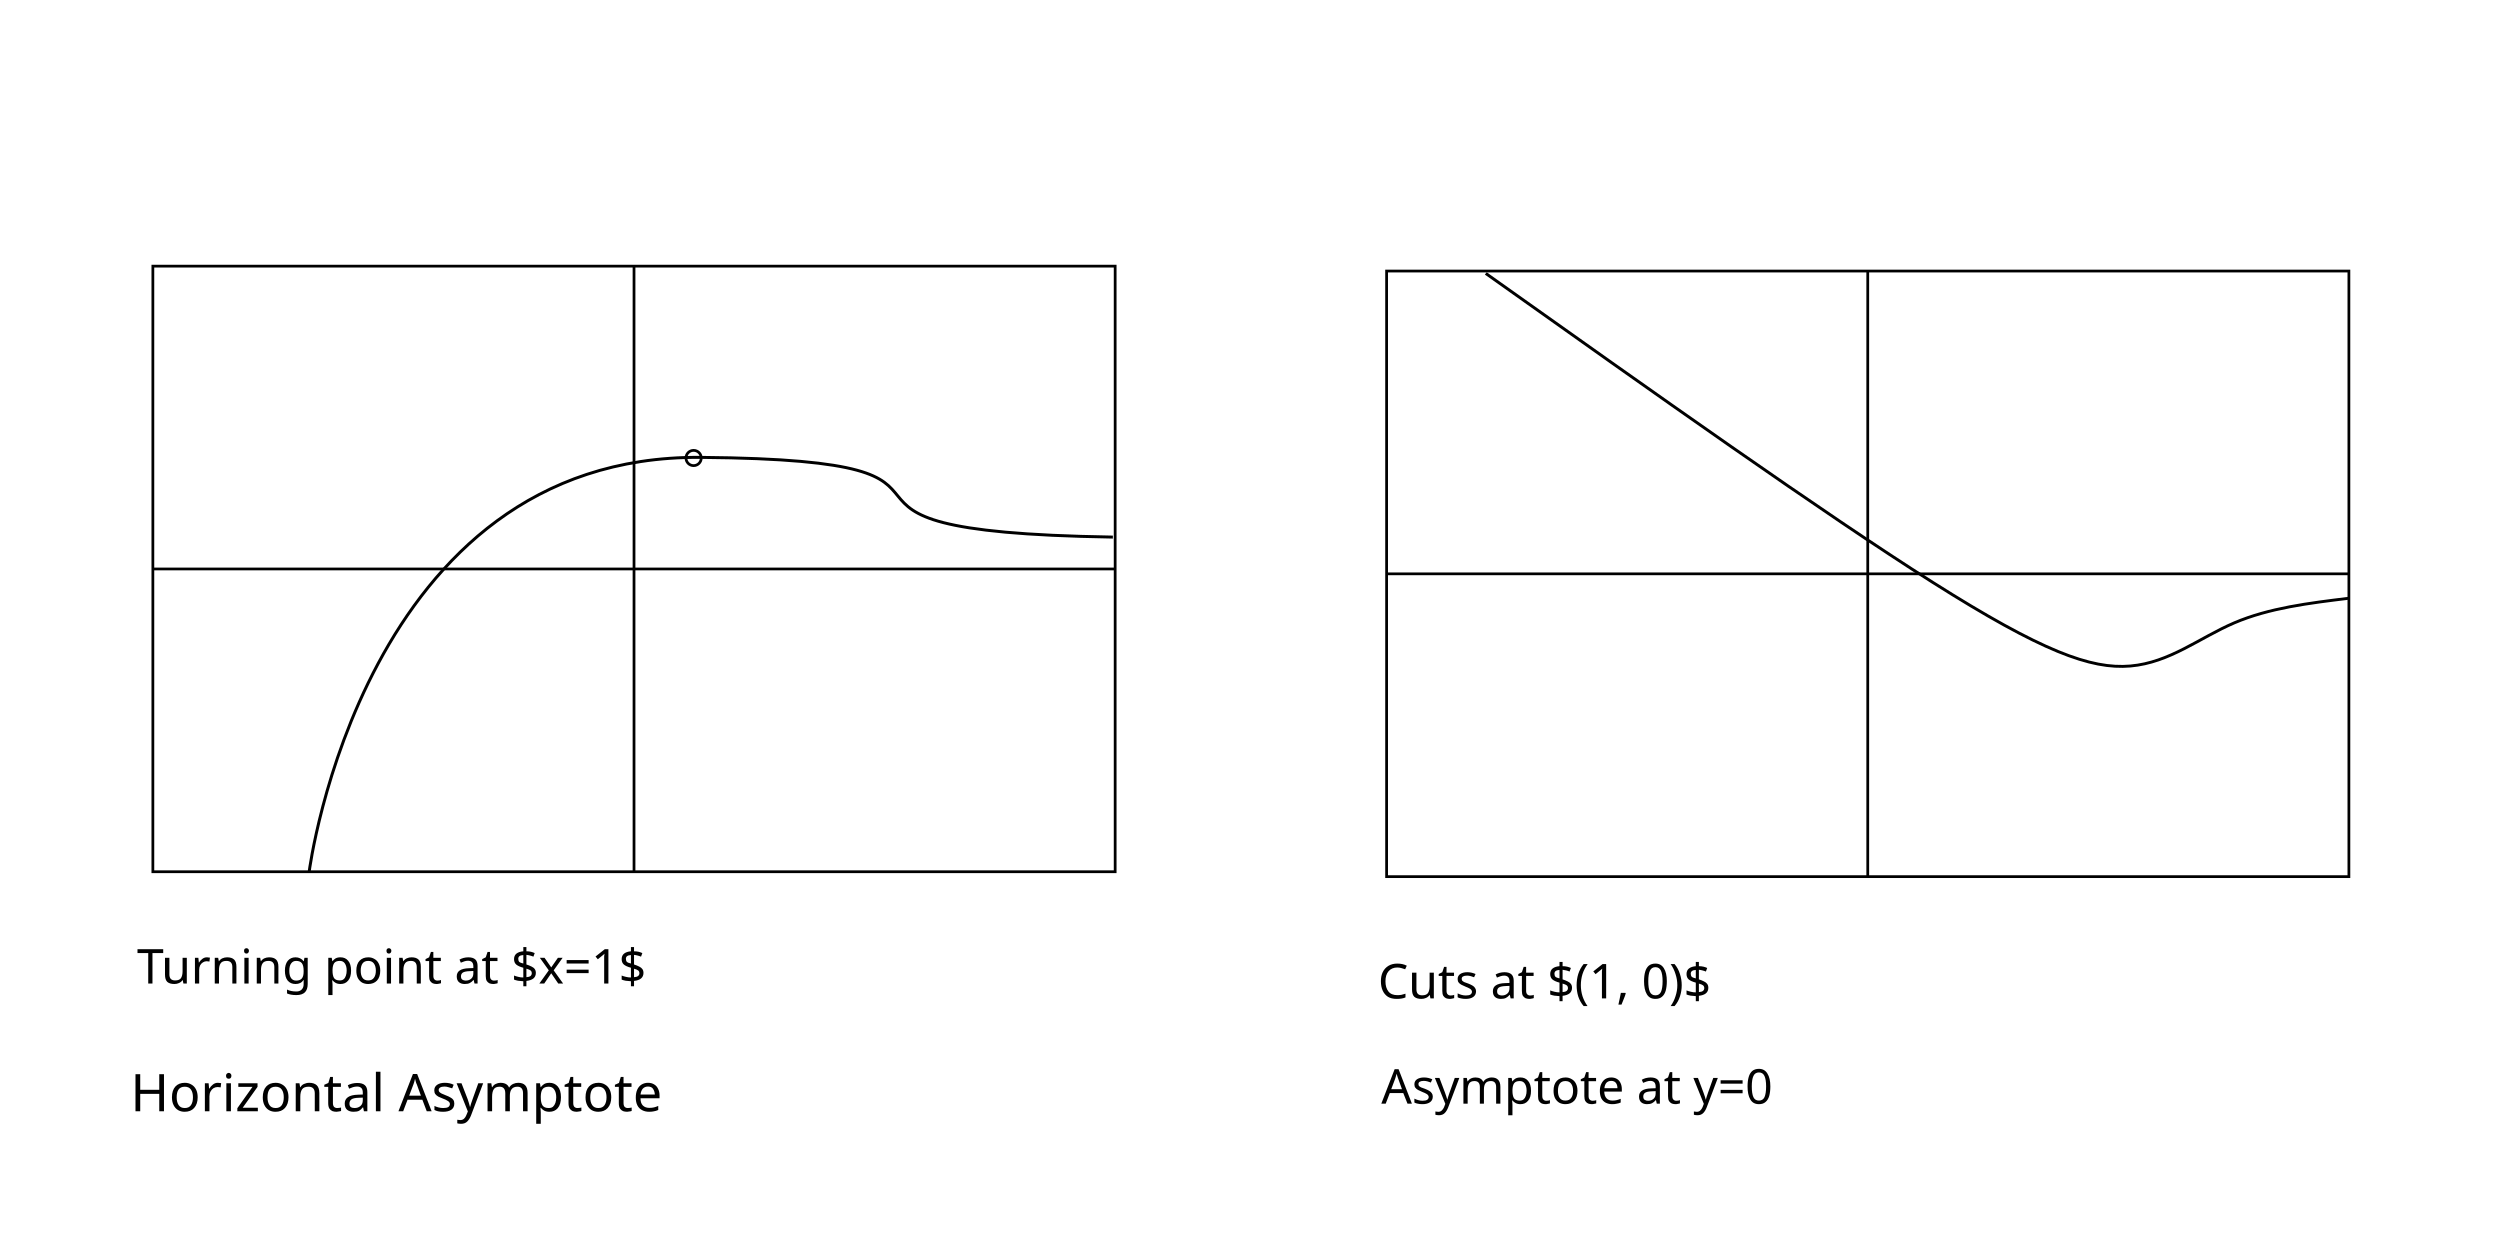
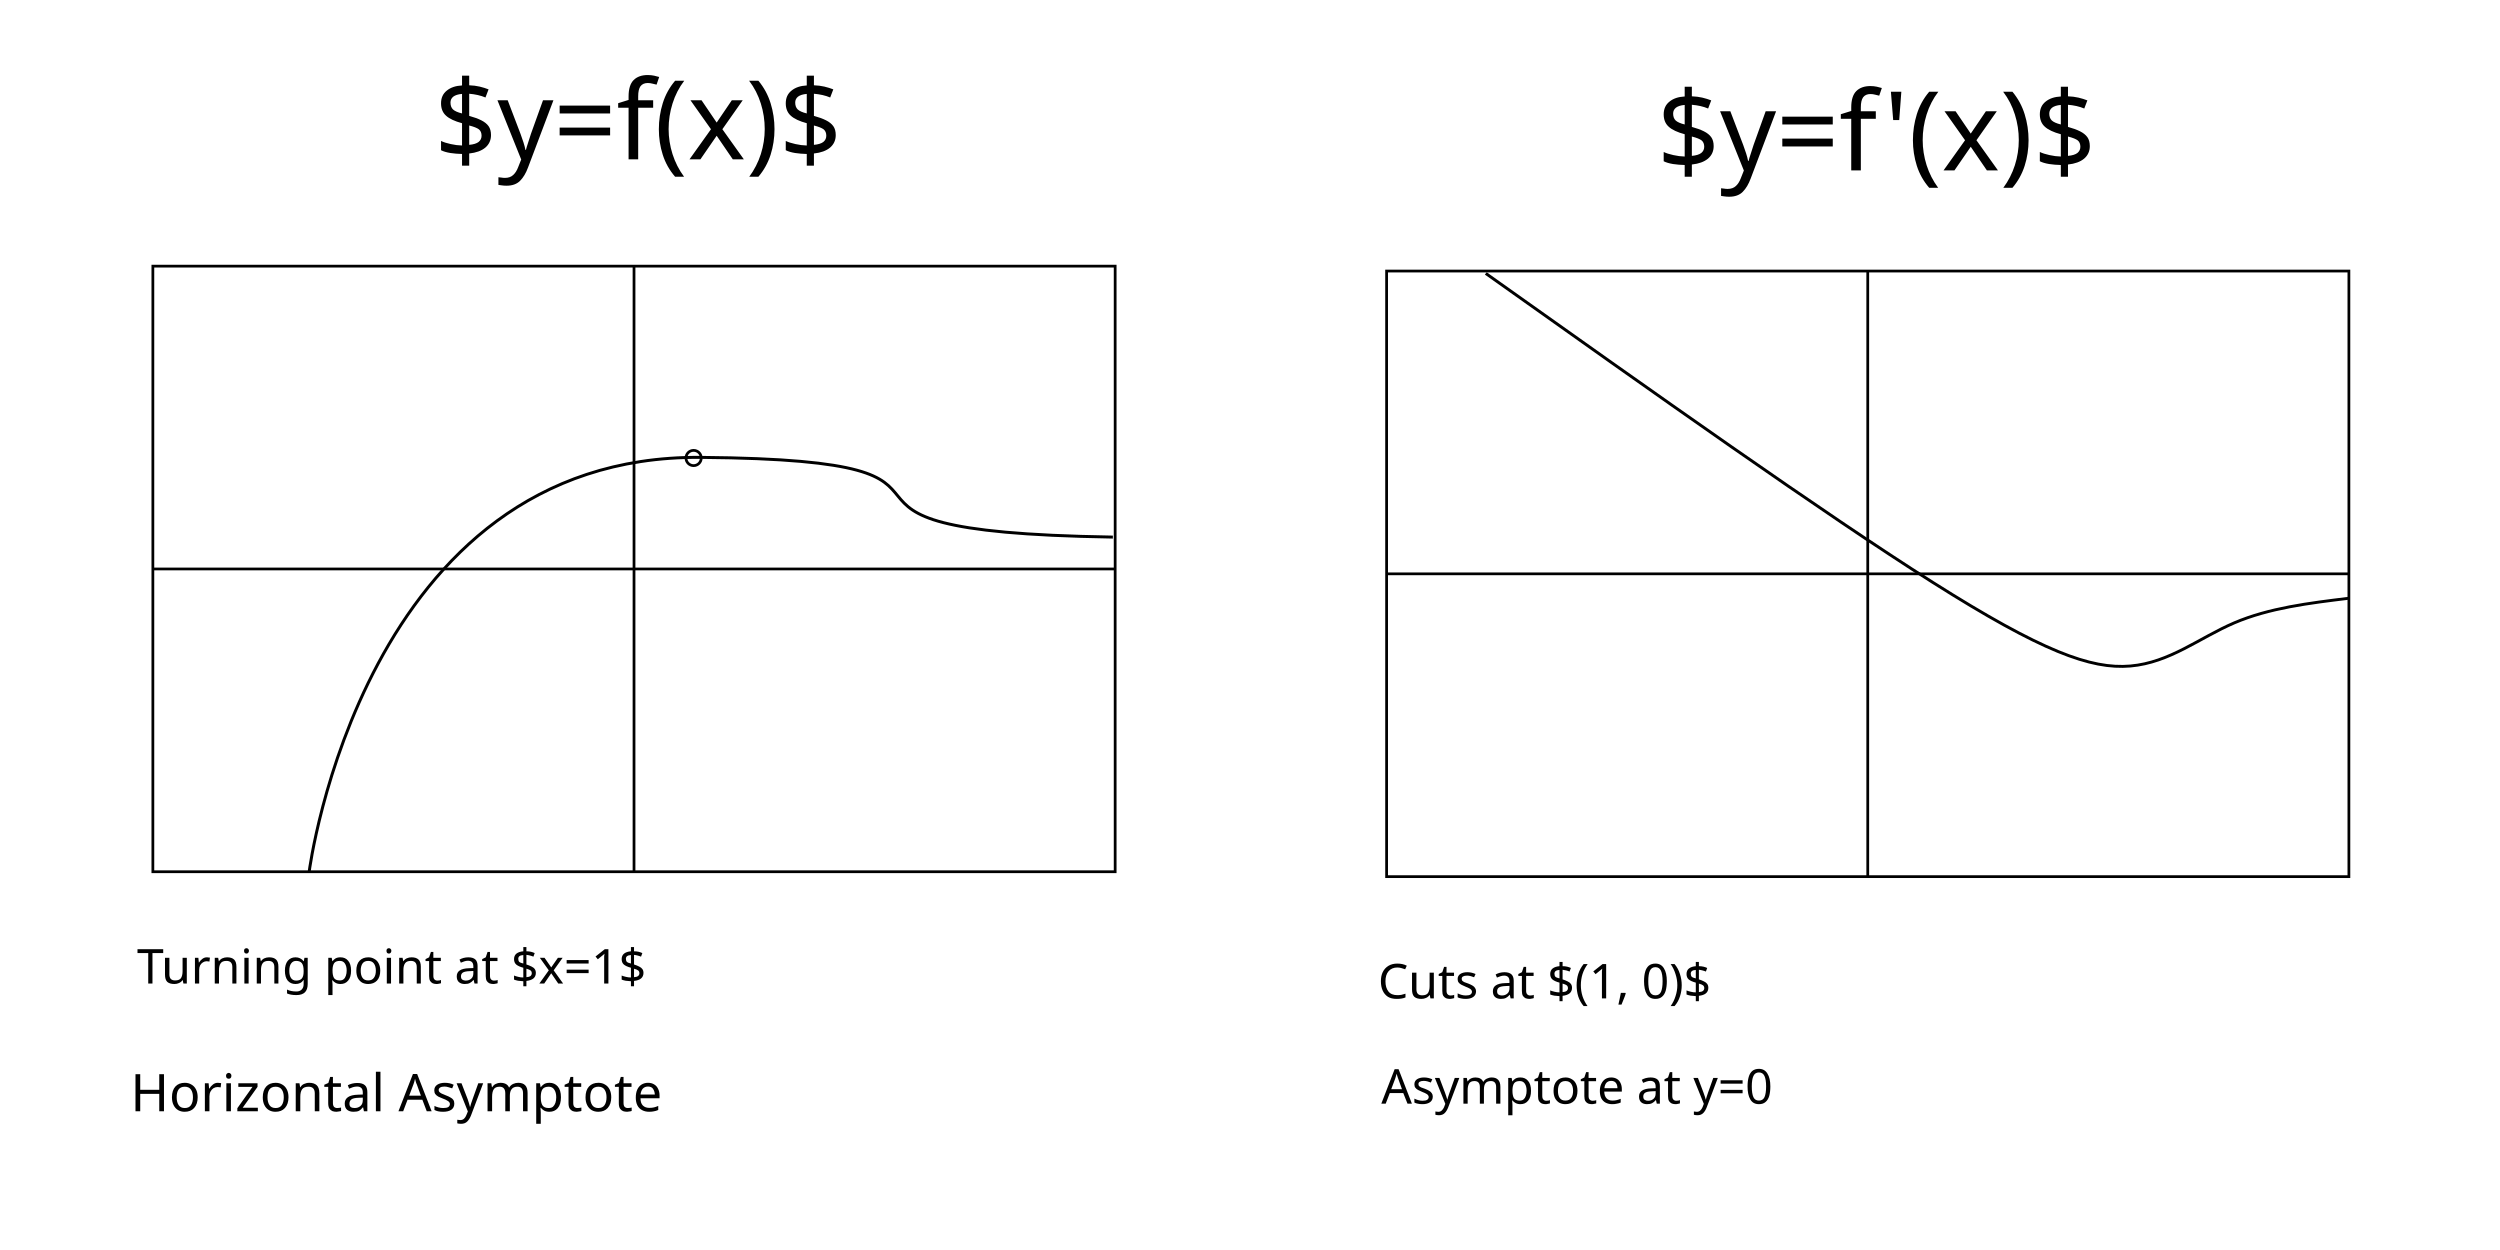
<svg xmlns="http://www.w3.org/2000/svg" id="svg8" version="1.1" viewBox="0 0 240 120" height="120mm" width="240mm">
  <defs id="defs2">
    <clipPath id="clipPath">
      <rect y="202.55" x="14.675" height="58.137" width="92.38" id="rect816" style="opacity:1;fill:none;fill-opacity:1;stroke:#000000;stroke-width:0.265;stroke-miterlimit:4;stroke-dasharray:none;stroke-dashoffset:0;stroke-opacity:1" />
    </clipPath>
    <clipPath id="clipPathS">
      <rect y="203.02" x="133.114" height="58.137" width="92.38" id="rect816-3" style="opacity:1;fill:none;fill-opacity:1;stroke:#000000;stroke-width:0.265;stroke-miterlimit:4;stroke-dasharray:none;stroke-dashoffset:0;stroke-opacity:1" />
    </clipPath>
  </defs>
  <g id="layer1" transform="translate(0,-177)">
    <rect y="202.55" x="14.675" height="58.137" width="92.38" id="rect1639" style="opacity:1;fill:none;fill-opacity:1;stroke:#000000;stroke-width:0.265;stroke-miterlimit:4;stroke-dasharray:none;stroke-dashoffset:0;stroke-opacity:1" />
    <rect y="203.02" x="133.114" height="58.137" width="92.38" id="rect1660" style="opacity:1;fill:none;fill-opacity:1;stroke:#000000;stroke-width:0.265;stroke-miterlimit:4;stroke-dasharray:none;stroke-dashoffset:0;stroke-opacity:1" />
    <path id="path1642" clip-path="url(#clipPath)" title="0" d="M 14.675 231.619 l 92.38 0 M 60.866 260.688 l 0 -58.137 M 14.675 231.619 L 14.675 231.619 C 14.987 231.619 15.298 231.619 15.609 231.619 C 15.92 231.619 16.231 231.619 16.542 231.619 C 16.853 231.619 17.164 231.619 17.475 231.619 C 17.786 231.619 18.097 231.619 18.408 231.619 C 18.719 231.619 19.03 231.619 19.341 231.619 C 19.652 231.619 19.963 231.619 20.274 231.619 C 20.585 231.619 20.896 231.619 21.207 231.619 C 21.518 231.619 21.83 231.619 22.141 231.619 C 22.452 231.619 22.763 231.619 23.074 231.619 C 23.385 231.619 23.696 231.619 24.007 231.619 C 24.318 231.619 24.629 231.619 24.94 231.619 C 25.251 231.619 25.562 231.619 25.873 231.619 C 26.184 231.619 26.495 231.619 26.806 231.619 C 27.117 231.619 27.428 231.619 27.739 231.619 C 28.05 231.619 28.361 231.619 28.672 231.619 C 28.984 231.619 29.295 231.619 29.606 231.619 C 29.917 231.619 30.228 231.619 30.539 231.619 C 30.85 231.619 31.161 231.619 31.472 231.619 C 31.783 231.619 32.094 231.619 32.405 231.619 C 32.716 231.619 33.027 231.619 33.338 231.619 C 33.649 231.619 33.96 231.619 34.271 231.619 C 34.582 231.619 34.893 231.619 35.204 231.619 C 35.515 231.619 35.827 231.619 36.138 231.619 C 36.449 231.619 36.76 231.619 37.071 231.619 C 37.382 231.619 37.693 231.619 38.004 231.619 C 38.315 231.619 38.626 231.619 38.937 231.619 C 39.248 231.619 39.559 231.619 39.87 231.619 C 40.181 231.619 40.492 231.619 40.803 231.619 C 41.114 231.619 41.425 231.619 41.736 231.619 C 42.047 231.619 42.358 231.619 42.67 231.619 C 42.981 231.619 43.292 231.619 43.603 231.619 C 43.914 231.619 44.225 231.619 44.536 231.619 C 44.847 231.619 45.158 231.619 45.469 231.619 C 45.78 231.619 46.091 231.619 46.402 231.619 C 46.713 231.619 47.024 231.619 47.335 231.619 C 47.646 231.619 47.957 231.619 48.268 231.619 C 48.579 231.619 48.89 231.619 49.201 231.619 C 49.512 231.619 49.824 231.619 50.135 231.619 C 50.446 231.619 50.757 231.619 51.068 231.619 C 51.379 231.619 51.69 231.619 52.001 231.619 C 52.312 231.619 52.623 231.619 52.934 231.619 C 53.245 231.619 53.556 231.619 53.867 231.619 C 54.178 231.619 54.489 231.619 54.8 231.619 C 55.111 231.619 55.422 231.619 55.733 231.619 C 56.044 231.619 56.355 231.619 56.667 231.619 C 56.978 231.619 57.289 231.619 57.6 231.619 C 57.911 231.619 58.222 231.619 58.533 231.619 C 58.844 231.619 59.155 231.619 59.466 231.619 C 59.777 231.619 60.088 231.619 60.399 231.619 C 60.71 231.619 61.021 231.619 61.332 231.619 C 61.643 231.619 61.954 231.619 62.265 231.619 C 62.576 231.619 62.887 231.619 63.198 231.619 C 63.509 231.619 63.821 231.619 64.132 231.619 C 64.443 231.619 64.754 231.619 65.065 231.619 C 65.376 231.619 65.687 231.619 65.998 231.619 C 66.309 231.619 66.62 231.619 66.931 231.619 C 67.242 231.619 67.553 231.619 67.864 231.619 C 68.175 231.619 68.486 231.619 68.797 231.619 C 69.108 231.619 69.419 231.619 69.73 231.619 C 70.041 231.619 70.352 231.619 70.664 231.619 C 70.975 231.619 71.286 231.619 71.597 231.619 C 71.908 231.619 72.219 231.619 72.53 231.619 C 72.841 231.619 73.152 231.619 73.463 231.619 C 73.774 231.619 74.085 231.619 74.396 231.619 C 74.707 231.619 75.018 231.619 75.329 231.619 C 75.64 231.619 75.951 231.619 76.262 231.619 C 76.573 231.619 76.884 231.619 77.195 231.619 C 77.507 231.619 77.818 231.619 78.129 231.619 C 78.44 231.619 78.751 231.619 79.062 231.619 C 79.373 231.619 79.684 231.619 79.995 231.619 C 80.306 231.619 80.617 231.619 80.928 231.619 C 81.239 231.619 81.55 231.619 81.861 231.619 C 82.172 231.619 82.483 231.619 82.794 231.619 C 83.105 231.619 83.416 231.619 83.727 231.619 C 84.038 231.619 84.349 231.619 84.661 231.619 C 84.972 231.619 85.283 231.619 85.594 231.619 C 85.905 231.619 86.216 231.619 86.527 231.619 C 86.838 231.619 87.149 231.619 87.46 231.619 C 87.771 231.619 88.082 231.619 88.393 231.619 C 88.704 231.619 89.015 231.619 89.326 231.619 C 89.637 231.619 89.948 231.619 90.259 231.619 C 90.57 231.619 90.881 231.619 91.192 231.619 C 91.504 231.619 91.815 231.619 92.126 231.619 C 92.437 231.619 92.748 231.619 93.059 231.619 C 93.37 231.619 93.681 231.619 93.992 231.619 C 94.303 231.619 94.614 231.619 94.925 231.619 C 95.236 231.619 95.547 231.619 95.858 231.619 C 96.169 231.619 96.48 231.619 96.791 231.619 C 97.102 231.619 97.413 231.619 97.724 231.619 C 98.035 231.619 98.347 231.619 98.658 231.619 C 98.969 231.619 99.28 231.619 99.591 231.619 C 99.902 231.619 100.213 231.619 100.524 231.619 C 100.835 231.619 101.146 231.619 101.457 231.619 C 101.768 231.619 102.079 231.619 102.39 231.619 C 102.701 231.619 103.012 231.619 103.323 231.619 C 103.634 231.619 103.945 231.619 104.256 231.619 C 104.567 231.619 104.878 231.619 105.189 231.619 C 105.501 231.619 105.812 231.619 106.123 231.619 C 106.434 231.619 106.745 231.619 107.056 231.619 L 107.056 231.619" style="opacity:1;fill:none;fill-opacity:1;stroke:#000000;stroke-width:0.265;stroke-miterlimit:4;stroke-dasharray:none;stroke-dashoffset:0;stroke-opacity:1" />
    <path id="path1663" clip-path="url(#clipPathS)" title="0" d="M 133.114 232.089 l 92.38 0 M 179.304 261.158 l 0 -58.137 M 133.114 232.089 L 133.114 232.089 C 133.425 232.089 133.736 232.089 134.047 232.089 C 134.358 232.089 134.669 232.089 134.98 232.089 C 135.291 232.089 135.603 232.089 135.914 232.089 C 136.225 232.089 136.536 232.089 136.847 232.089 C 137.158 232.089 137.469 232.089 137.78 232.089 C 138.091 232.089 138.402 232.089 138.713 232.089 C 139.024 232.089 139.335 232.089 139.646 232.089 C 139.957 232.089 140.268 232.089 140.579 232.089 C 140.89 232.089 141.201 232.089 141.512 232.089 C 141.823 232.089 142.134 232.089 142.445 232.089 C 142.757 232.089 143.068 232.089 143.379 232.089 C 143.69 232.089 144.001 232.089 144.312 232.089 C 144.623 232.089 144.934 232.089 145.245 232.089 C 145.556 232.089 145.867 232.089 146.178 232.089 C 146.489 232.089 146.8 232.089 147.111 232.089 C 147.422 232.089 147.733 232.089 148.044 232.089 C 148.355 232.089 148.666 232.089 148.977 232.089 C 149.288 232.089 149.6 232.089 149.911 232.089 C 150.222 232.089 150.533 232.089 150.844 232.089 C 151.155 232.089 151.466 232.089 151.777 232.089 C 152.088 232.089 152.399 232.089 152.71 232.089 C 153.021 232.089 153.332 232.089 153.643 232.089 C 153.954 232.089 154.265 232.089 154.576 232.089 C 154.887 232.089 155.198 232.089 155.509 232.089 C 155.82 232.089 156.131 232.089 156.443 232.089 C 156.754 232.089 157.065 232.089 157.376 232.089 C 157.687 232.089 157.998 232.089 158.309 232.089 C 158.62 232.089 158.931 232.089 159.242 232.089 C 159.553 232.089 159.864 232.089 160.175 232.089 C 160.486 232.089 160.797 232.089 161.108 232.089 C 161.419 232.089 161.73 232.089 162.041 232.089 C 162.352 232.089 162.663 232.089 162.974 232.089 C 163.285 232.089 163.597 232.089 163.908 232.089 C 164.219 232.089 164.53 232.089 164.841 232.089 C 165.152 232.089 165.463 232.089 165.774 232.089 C 166.085 232.089 166.396 232.089 166.707 232.089 C 167.018 232.089 167.329 232.089 167.64 232.089 C 167.951 232.089 168.262 232.089 168.573 232.089 C 168.884 232.089 169.195 232.089 169.506 232.089 C 169.817 232.089 170.128 232.089 170.44 232.089 C 170.751 232.089 171.062 232.089 171.373 232.089 C 171.684 232.089 171.995 232.089 172.306 232.089 C 172.617 232.089 172.928 232.089 173.239 232.089 C 173.55 232.089 173.861 232.089 174.172 232.089 C 174.483 232.089 174.794 232.089 175.105 232.089 C 175.416 232.089 175.727 232.089 176.038 232.089 C 176.349 232.089 176.66 232.089 176.971 232.089 C 177.282 232.089 177.594 232.089 177.905 232.089 C 178.216 232.089 178.527 232.089 178.838 232.089 C 179.149 232.089 179.46 232.089 179.771 232.089 C 180.082 232.089 180.393 232.089 180.704 232.089 C 181.015 232.089 181.326 232.089 181.637 232.089 C 181.948 232.089 182.259 232.089 182.57 232.089 C 182.881 232.089 183.192 232.089 183.503 232.089 C 183.814 232.089 184.125 232.089 184.437 232.089 C 184.748 232.089 185.059 232.089 185.37 232.089 C 185.681 232.089 185.992 232.089 186.303 232.089 C 186.614 232.089 186.925 232.089 187.236 232.089 C 187.547 232.089 187.858 232.089 188.169 232.089 C 188.48 232.089 188.791 232.089 189.102 232.089 C 189.413 232.089 189.724 232.089 190.035 232.089 C 190.346 232.089 190.657 232.089 190.968 232.089 C 191.28 232.089 191.591 232.089 191.902 232.089 C 192.213 232.089 192.524 232.089 192.835 232.089 C 193.146 232.089 193.457 232.089 193.768 232.089 C 194.079 232.089 194.39 232.089 194.701 232.089 C 195.012 232.089 195.323 232.089 195.634 232.089 C 195.945 232.089 196.256 232.089 196.567 232.089 C 196.878 232.089 197.189 232.089 197.5 232.089 C 197.811 232.089 198.122 232.089 198.434 232.089 C 198.745 232.089 199.056 232.089 199.367 232.089 C 199.678 232.089 199.989 232.089 200.3 232.089 C 200.611 232.089 200.922 232.089 201.233 232.089 C 201.544 232.089 201.855 232.089 202.166 232.089 C 202.477 232.089 202.788 232.089 203.099 232.089 C 203.41 232.089 203.721 232.089 204.032 232.089 C 204.343 232.089 204.654 232.089 204.965 232.089 C 205.277 232.089 205.588 232.089 205.899 232.089 C 206.21 232.089 206.521 232.089 206.832 232.089 C 207.143 232.089 207.454 232.089 207.765 232.089 C 208.076 232.089 208.387 232.089 208.698 232.089 C 209.009 232.089 209.32 232.089 209.631 232.089 C 209.942 232.089 210.253 232.089 210.564 232.089 C 210.875 232.089 211.186 232.089 211.497 232.089 C 211.808 232.089 212.12 232.089 212.431 232.089 C 212.742 232.089 213.053 232.089 213.364 232.089 C 213.675 232.089 213.986 232.089 214.297 232.089 C 214.608 232.089 214.919 232.089 215.23 232.089 C 215.541 232.089 215.852 232.089 216.163 232.089 C 216.474 232.089 216.785 232.089 217.096 232.089 C 217.407 232.089 217.718 232.089 218.029 232.089 C 218.34 232.089 218.651 232.089 218.962 232.089 C 219.274 232.089 219.585 232.089 219.896 232.089 C 220.207 232.089 220.518 232.089 220.829 232.089 C 221.14 232.089 221.451 232.089 221.762 232.089 C 222.073 232.089 222.384 232.089 222.695 232.089 C 223.006 232.089 223.317 232.089 223.628 232.089 C 223.939 232.089 224.25 232.089 224.561 232.089 C 224.872 232.089 225.183 232.089 225.494 232.089 L 225.494 232.089" style="opacity:1;fill:none;fill-opacity:1;stroke:#000000;stroke-width:0.265;stroke-miterlimit:4;stroke-dasharray:none;stroke-dashoffset:0;stroke-opacity:1" />
    <path style="fill:none;stroke:#000000;stroke-width:0.286px;stroke-linecap:butt;stroke-linejoin:miter;stroke-opacity:1" d="m 29.682,260.676 c 0,0 5.133,-40.041 37.595,-39.768 32.462,0.273 4.831,7.106 39.558,7.653" id="path1672" />
    <path style="fill:none;stroke:#000000;stroke-width:0.265px;stroke-linecap:butt;stroke-linejoin:miter;stroke-opacity:1" d="m 147.409,203.207 c 14.634,10.909 29.269,21.819 38.715,28.094 9.446,6.275 13.703,7.916 17.118,7.605 3.415,-0.311 5.987,-2.572 9.002,-3.925 3.015,-1.352 6.475,-1.796 9.934,-2.239" id="path1674" transform="matrix(1.108342,0,0,1.05572,-20.74447,-11.28026)" />
    <text xml:space="preserve" style="font-style:normal;font-weight:normal;font-size:4.602px;line-height:1.25;font-family:sans-serif;letter-spacing:0px;word-spacing:0px;fill:#000000;fill-opacity:1;stroke:none;stroke-width:0.115" x="13.153" y="271.418" id="text1680">
      <tspan id="tspan1678" x="13.153" y="271.418" style="stroke-width:0.115">Turning point at $x=1$</tspan>
    </text>
    <circle style="opacity:1;fill:none;fill-opacity:1;stroke:#000000;stroke-width:0.265;stroke-miterlimit:4;stroke-dasharray:none;stroke-dashoffset:0;stroke-opacity:1" id="path1682" cx="66.587" cy="220.968" r="0.732" />
    <text xml:space="preserve" style="font-style:normal;font-weight:normal;font-size:4.995px;line-height:1.25;font-family:sans-serif;letter-spacing:0px;word-spacing:0px;fill:#000000;fill-opacity:1;stroke:none;stroke-width:0.125" x="12.522" y="283.684" id="text1688">
      <tspan id="tspan1686" x="12.522" y="283.684" style="stroke-width:0.125">Horizontal Asymptote</tspan>
    </text>
    <text xml:space="preserve" style="font-style:normal;font-weight:normal;font-size:4.602px;line-height:1.25;font-family:sans-serif;letter-spacing:0px;word-spacing:0px;fill:#000000;fill-opacity:1;stroke:none;stroke-width:0.115" x="132.286" y="272.847" id="text1680-6">
      <tspan id="tspan1678-7" x="132.286" y="272.847" style="stroke-width:0.115">Cuts at $(1, 0)$</tspan>
    </text>
    <text xml:space="preserve" style="font-style:normal;font-weight:normal;font-size:4.602px;line-height:1.25;font-family:sans-serif;letter-spacing:0px;word-spacing:0px;fill:#000000;fill-opacity:1;stroke:none;stroke-width:0.115" x="132.606" y="282.954" id="text1680-6-5">
      <tspan id="tspan1678-7-3" x="132.606" y="282.954" style="stroke-width:0.115">Asymptote at y=0</tspan>
    </text>
+     <text xml:space="preserve" style="font-style:normal;font-weight:normal;font-size:10.583px;line-height:1.25;font-family:sans-serif;letter-spacing:0px;word-spacing:0px;fill:#000000;fill-opacity:1;stroke:none;stroke-width:0.265" x="41.682" y="192.297" id="text835">
+       <tspan id="tspan833" x="41.682" y="192.297" style="stroke-width:0.265">$y=f(x)$</tspan>
+     </text>
+     <text xml:space="preserve" style="font-style:normal;font-weight:normal;font-size:10.583px;line-height:1.25;font-family:sans-serif;letter-spacing:0px;word-spacing:0px;fill:#000000;fill-opacity:1;stroke:none;stroke-width:0.265" x="159.058" y="193.355" id="text835-3">
+       <tspan id="tspan833-6" x="159.058" y="193.355" style="stroke-width:0.265">$y=f'(x)$</tspan>
+     </text>
  </g>
</svg>
